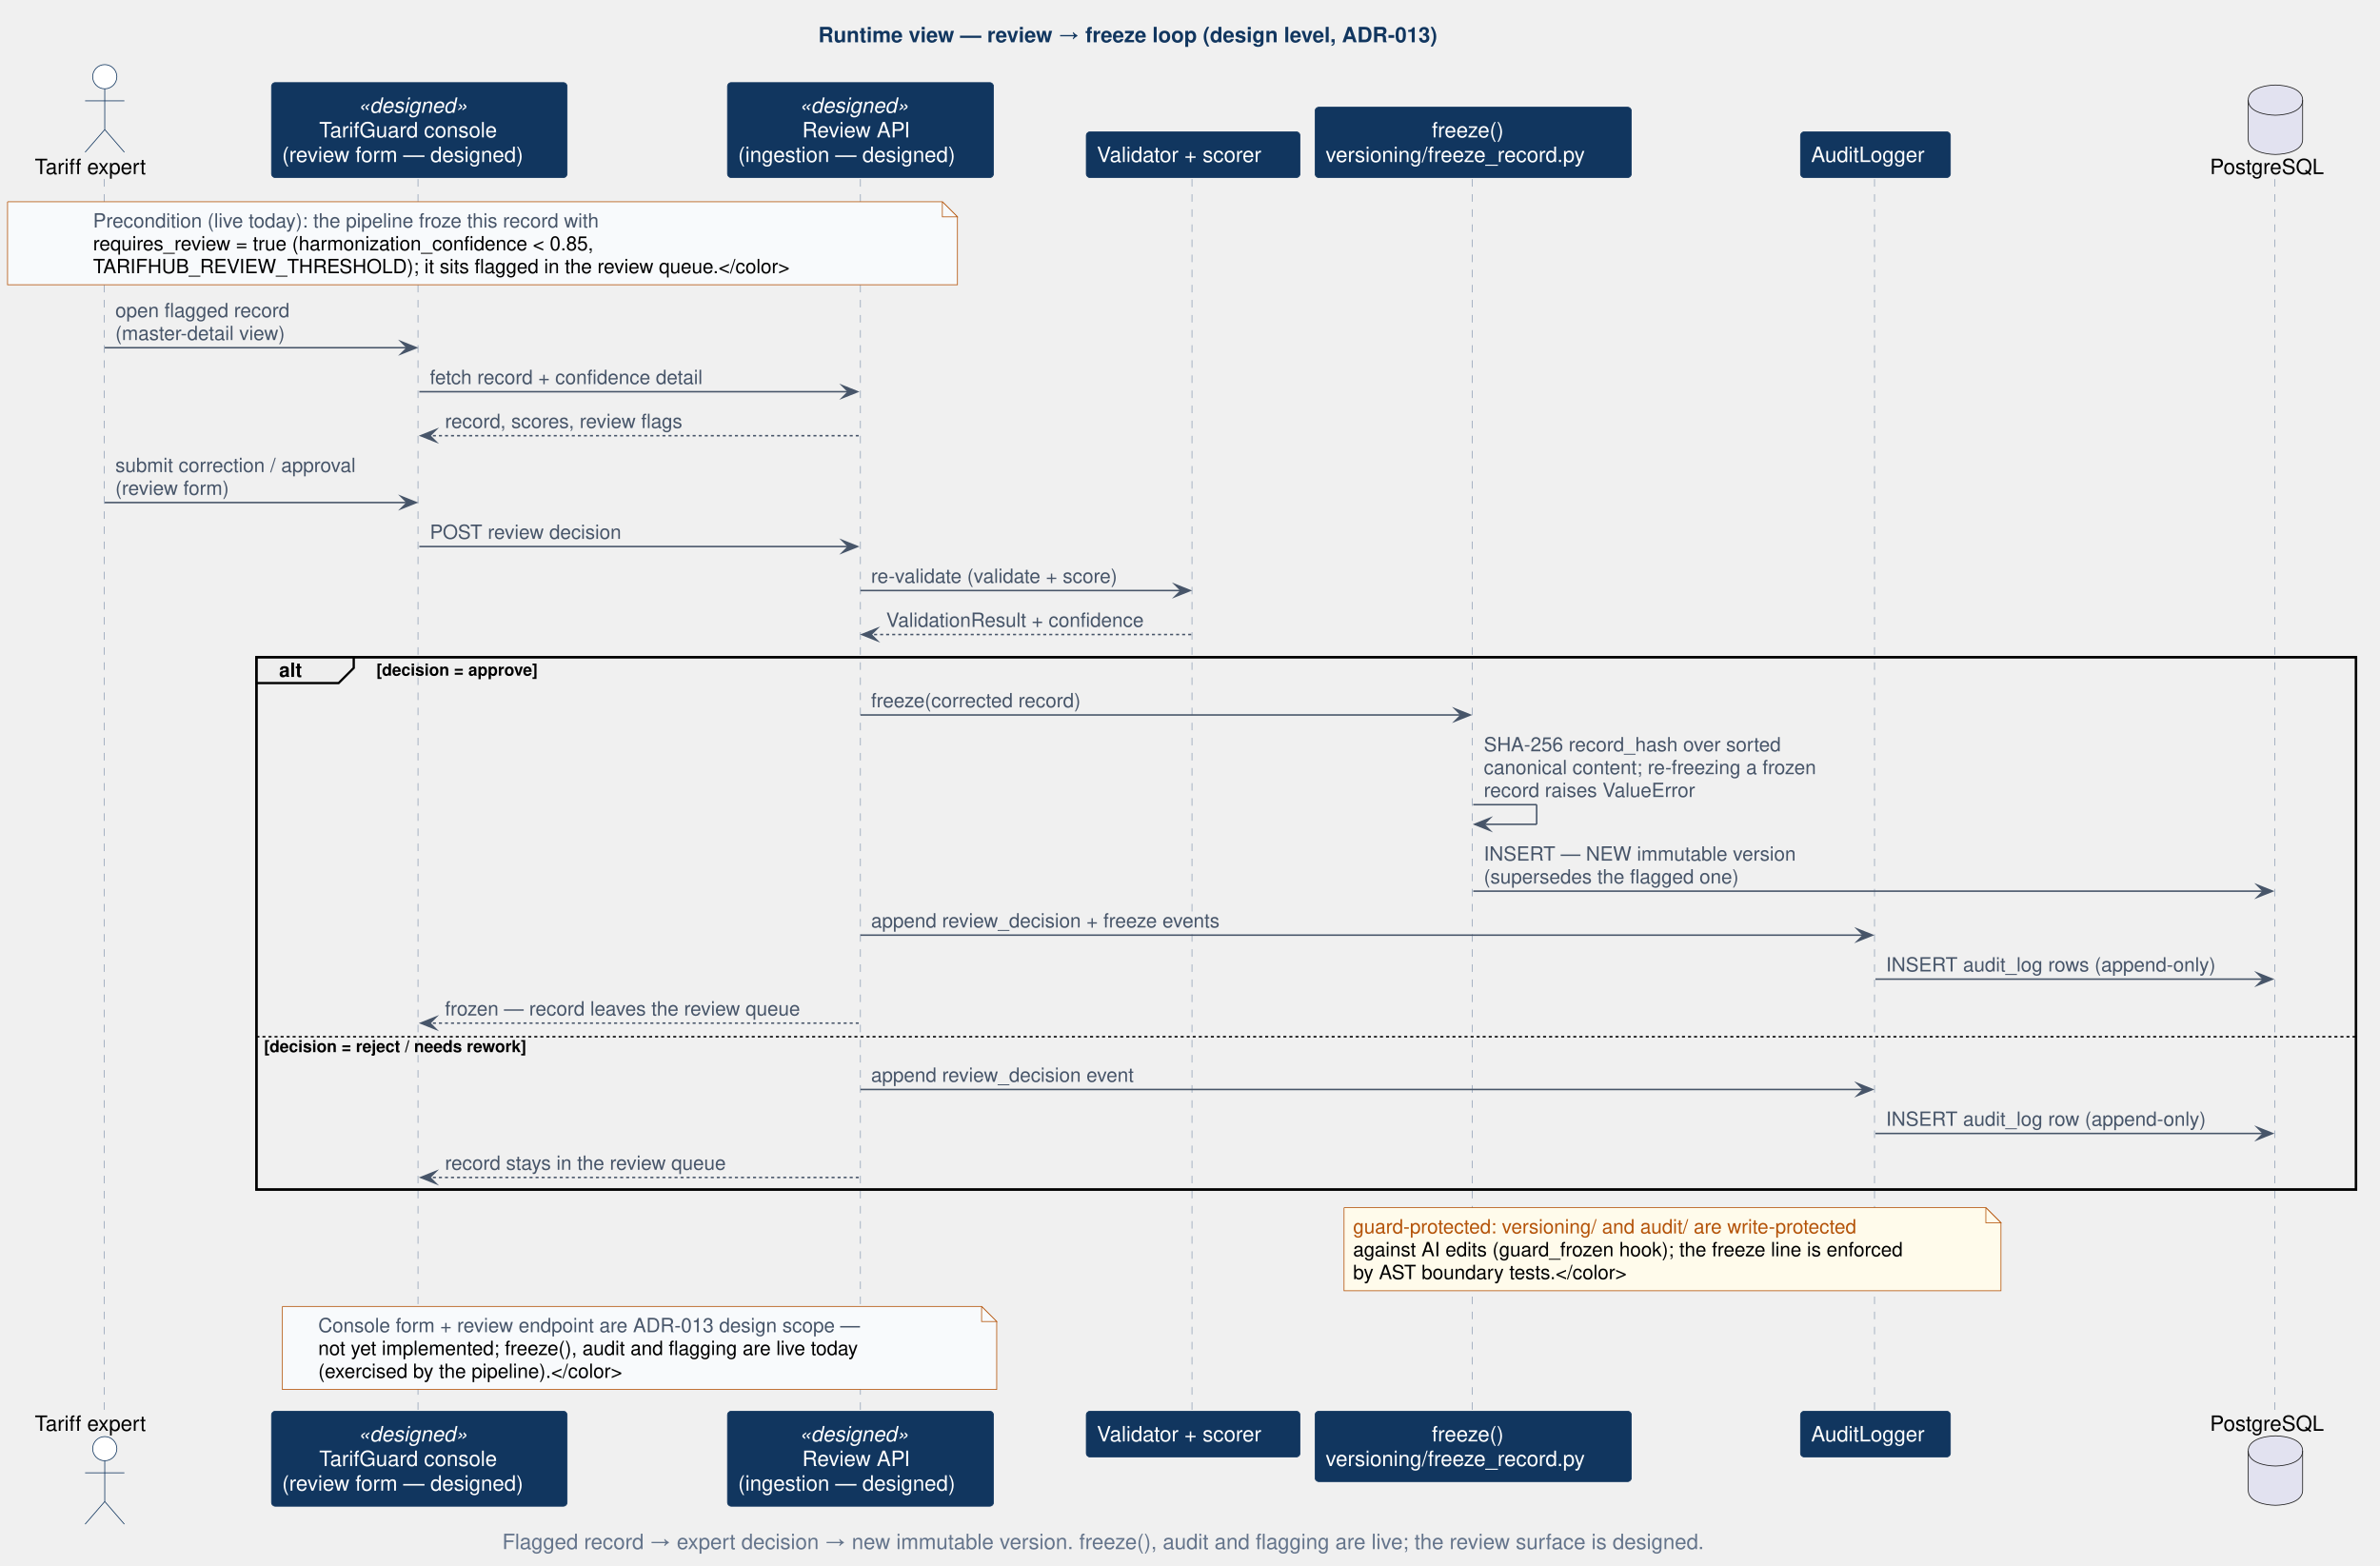
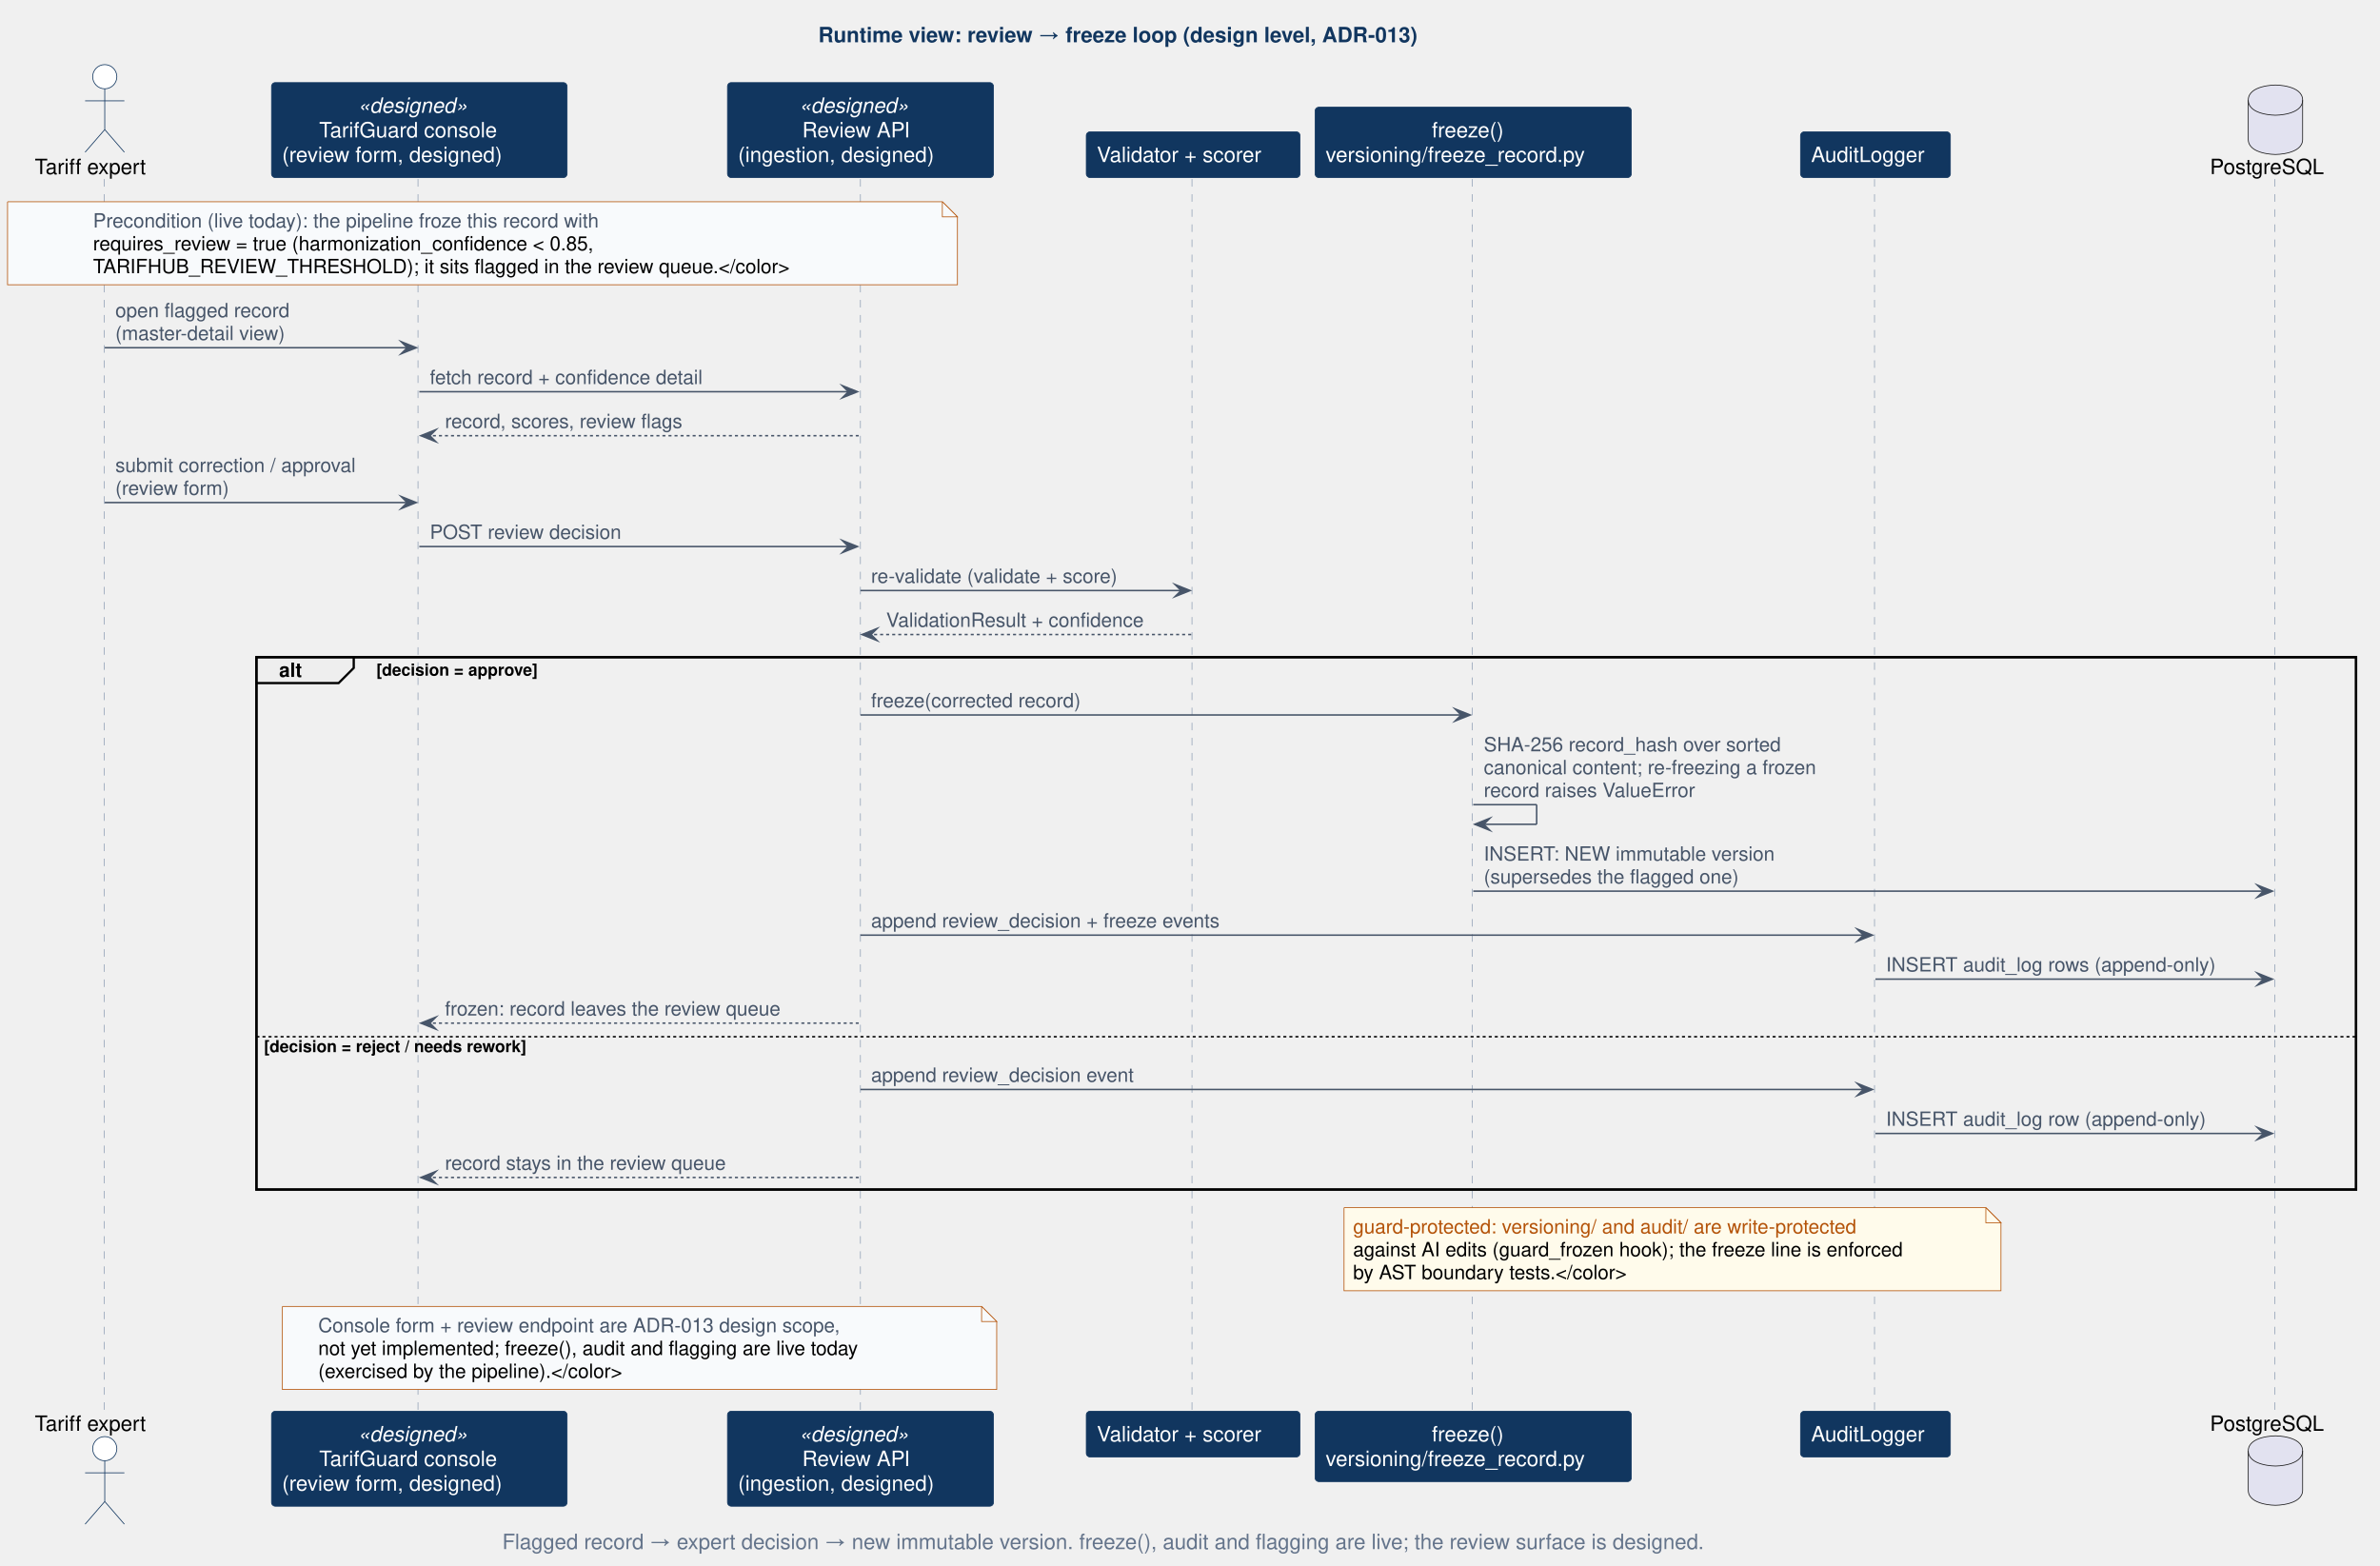
<svg xmlns="http://www.w3.org/2000/svg" contentStyleType="text/css" data-diagram-type="SEQUENCE" height="1037px" preserveAspectRatio="none" style="width:1576px;height:1037px;background:#FFFFFF;" version="1.1" viewBox="0 0 1576 1037" width="1576px" zoomAndPan="magnify">
  <defs />
  <g>
    <g class="title" data-source-line="6">
-       <text fill="#11365F" font-family="Helvetica" font-size="14" font-weight="700" lengthAdjust="spacing" textLength="485.413" x="541.866" y="27.995">Runtime view — review → freeze loop (design level, ADR-013)</text>
+       <text fill="#11365F" font-family="Helvetica" font-size="14" font-weight="700" lengthAdjust="spacing" textLength="485.413" x="541.866" y="27.995">Runtime view: review → freeze loop (design level, ADR-013)</text>
    </g>
    <rect fill="none" height="352.531" style="stroke:#000000;stroke-width:1.5;" width="1390.347" x="169.799" y="435.188" />
    <g class="participant-lifeline" data-entity-uid="part1" data-qualified-name="expert" data-source-line="9" id="part1-lifeline">
      <g>
        <rect fill="#000000" fill-opacity="0" height="816.922" width="8" x="65.364" y="118.594" />
        <line style="stroke:#94A3B8;stroke-width:0.5;stroke-dasharray:5,5;" x1="69" x2="69" y1="118.594" y2="935.516" />
      </g>
    </g>
    <g class="participant-lifeline" data-entity-uid="part2" data-qualified-name="console" data-source-line="10" id="part2-lifeline">
      <g>
        <rect fill="#000000" fill-opacity="0" height="816.922" width="8" x="273.655" y="118.594" />
        <line style="stroke:#94A3B8;stroke-width:0.5;stroke-dasharray:5,5;" x1="276.799" x2="276.799" y1="118.594" y2="935.516" />
      </g>
    </g>
    <g class="participant-lifeline" data-entity-uid="part3" data-qualified-name="api" data-source-line="11" id="part3-lifeline">
      <g>
        <rect fill="#000000" fill-opacity="0" height="816.922" width="8" x="565.806" y="118.594" />
        <line style="stroke:#94A3B8;stroke-width:0.5;stroke-dasharray:5,5;" x1="569.735" x2="569.735" y1="118.594" y2="935.516" />
      </g>
    </g>
    <g class="participant-lifeline" data-entity-uid="part4" data-qualified-name="validator" data-source-line="12" id="part4-lifeline">
      <g>
        <rect fill="#000000" fill-opacity="0" height="816.922" width="8" x="786.082" y="118.594" />
        <line style="stroke:#94A3B8;stroke-width:0.5;stroke-dasharray:5,5;" x1="789.319" x2="789.319" y1="118.594" y2="935.516" />
      </g>
    </g>
    <g class="participant-lifeline" data-entity-uid="part5" data-qualified-name="freeze" data-source-line="13" id="part5-lifeline">
      <g>
        <rect fill="#000000" fill-opacity="0" height="816.922" width="8" x="971.55" y="118.594" />
        <line style="stroke:#94A3B8;stroke-width:0.5;stroke-dasharray:5,5;" x1="974.844" x2="974.844" y1="118.594" y2="935.516" />
      </g>
    </g>
    <g class="participant-lifeline" data-entity-uid="part6" data-qualified-name="audit" data-source-line="14" id="part6-lifeline">
      <g>
        <rect fill="#000000" fill-opacity="0" height="816.922" width="8" x="1237.895" y="118.594" />
        <line style="stroke:#94A3B8;stroke-width:0.5;stroke-dasharray:5,5;" x1="1241.283" x2="1241.283" y1="118.594" y2="935.516" />
      </g>
    </g>
    <g class="participant-lifeline" data-entity-uid="part7" data-qualified-name="db" data-source-line="15" id="part7-lifeline">
      <g>
        <rect fill="#000000" fill-opacity="0" height="816.922" width="8" x="1502.769" y="118.594" />
        <line style="stroke:#94A3B8;stroke-width:0.5;stroke-dasharray:5,5;" x1="1506.393" x2="1506.393" y1="118.594" y2="935.516" />
      </g>
    </g>
    <g class="participant participant-head" data-entity-uid="part1" data-qualified-name="expert" data-source-line="9" id="part1-head">
      <text fill="#000000" font-family="Helvetica" font-size="14" lengthAdjust="spacing" textLength="86.728" x="23" y="115.292">Tariff expert</text>
      <ellipse cx="69.364" cy="50.797" fill="#FFFFFF" rx="8" ry="8" style="stroke:#11365F;stroke-width:0.5;" />
      <path d="M69.364,58.797 L69.364,85.797 M56.364,66.797 L82.364,66.797 M69.364,85.797 L56.364,100.797 M69.364,85.797 L82.364,100.797" fill="none" style="stroke:#11365F;stroke-width:0.5;" />
    </g>
    <g class="participant participant-tail" data-entity-uid="part1" data-qualified-name="expert" data-source-line="9" id="part1-tail">
      <text fill="#000000" font-family="Helvetica" font-size="14" lengthAdjust="spacing" textLength="86.728" x="23" y="947.511">Tariff expert</text>
      <ellipse cx="69.364" cy="959.312" fill="#FFFFFF" rx="8" ry="8" style="stroke:#11365F;stroke-width:0.5;" />
      <path d="M69.364,967.312 L69.364,994.312 M56.364,975.312 L82.364,975.312 M69.364,994.312 L56.364,1009.312 M69.364,994.312 L82.364,1009.312" fill="none" style="stroke:#11365F;stroke-width:0.5;" />
    </g>
    <g class="participant participant-head" data-entity-uid="part2" data-qualified-name="console" data-source-line="10" id="part2-head">
      <rect fill="#11365F" height="62.891" rx="2.5" ry="2.5" style="stroke:#11365F;stroke-width:0.5;" width="195.713" x="179.799" y="54.703" />
      <text fill="#FFFFFF" font-family="Helvetica" font-size="14" font-style="italic" lengthAdjust="spacing" textLength="81.225" x="237.043" y="74.698">«designed»</text>
      <text fill="#FFFFFF" font-family="Helvetica" font-size="14" lengthAdjust="spacing" textLength="132.597" x="211.357" y="90.995">TarifGuard console</text>
-       <text fill="#FFFFFF" font-family="Helvetica" font-size="14" lengthAdjust="spacing" textLength="181.713" x="186.799" y="107.292">(review form — designed)</text>
+       <text fill="#FFFFFF" font-family="Helvetica" font-size="14" lengthAdjust="spacing" textLength="181.713" x="186.799" y="107.292">(review form, designed)</text>
    </g>
    <g class="participant participant-tail" data-entity-uid="part2" data-qualified-name="console" data-source-line="10" id="part2-tail">
      <rect fill="#11365F" height="62.891" rx="2.5" ry="2.5" style="stroke:#11365F;stroke-width:0.5;" width="195.713" x="179.799" y="934.516" />
      <text fill="#FFFFFF" font-family="Helvetica" font-size="14" font-style="italic" lengthAdjust="spacing" textLength="81.225" x="237.043" y="954.511">«designed»</text>
      <text fill="#FFFFFF" font-family="Helvetica" font-size="14" lengthAdjust="spacing" textLength="132.597" x="211.357" y="970.808">TarifGuard console</text>
-       <text fill="#FFFFFF" font-family="Helvetica" font-size="14" lengthAdjust="spacing" textLength="181.713" x="186.799" y="987.105">(review form — designed)</text>
+       <text fill="#FFFFFF" font-family="Helvetica" font-size="14" lengthAdjust="spacing" textLength="181.713" x="186.799" y="987.105">(review form, designed)</text>
    </g>
    <g class="participant participant-head" data-entity-uid="part3" data-qualified-name="api" data-source-line="11" id="part3-head">
      <rect fill="#11365F" height="62.891" rx="2.5" ry="2.5" style="stroke:#11365F;stroke-width:0.5;" width="176.142" x="481.735" y="54.703" />
      <text fill="#FFFFFF" font-family="Helvetica" font-size="14" font-style="italic" lengthAdjust="spacing" textLength="81.225" x="529.193" y="74.698">«designed»</text>
      <text fill="#FFFFFF" font-family="Helvetica" font-size="14" lengthAdjust="spacing" textLength="77.178" x="531.217" y="90.995">Review API</text>
-       <text fill="#FFFFFF" font-family="Helvetica" font-size="14" lengthAdjust="spacing" textLength="162.142" x="488.735" y="107.292">(ingestion — designed)</text>
+       <text fill="#FFFFFF" font-family="Helvetica" font-size="14" lengthAdjust="spacing" textLength="162.142" x="488.735" y="107.292">(ingestion, designed)</text>
    </g>
    <g class="participant participant-tail" data-entity-uid="part3" data-qualified-name="api" data-source-line="11" id="part3-tail">
      <rect fill="#11365F" height="62.891" rx="2.5" ry="2.5" style="stroke:#11365F;stroke-width:0.5;" width="176.142" x="481.735" y="934.516" />
      <text fill="#FFFFFF" font-family="Helvetica" font-size="14" font-style="italic" lengthAdjust="spacing" textLength="81.225" x="529.193" y="954.511">«designed»</text>
      <text fill="#FFFFFF" font-family="Helvetica" font-size="14" lengthAdjust="spacing" textLength="77.178" x="531.217" y="970.808">Review API</text>
-       <text fill="#FFFFFF" font-family="Helvetica" font-size="14" lengthAdjust="spacing" textLength="162.142" x="488.735" y="987.105">(ingestion — designed)</text>
+       <text fill="#FFFFFF" font-family="Helvetica" font-size="14" lengthAdjust="spacing" textLength="162.142" x="488.735" y="987.105">(ingestion, designed)</text>
    </g>
    <g class="participant participant-head" data-entity-uid="part4" data-qualified-name="validator" data-source-line="12" id="part4-head">
      <rect fill="#11365F" height="30.297" rx="2.5" ry="2.5" style="stroke:#11365F;stroke-width:0.5;" width="141.524" x="719.319" y="87.297" />
      <text fill="#FFFFFF" font-family="Helvetica" font-size="14" lengthAdjust="spacing" textLength="127.524" x="726.319" y="107.292">Validator + scorer</text>
    </g>
    <g class="participant participant-tail" data-entity-uid="part4" data-qualified-name="validator" data-source-line="12" id="part4-tail">
      <rect fill="#11365F" height="30.297" rx="2.5" ry="2.5" style="stroke:#11365F;stroke-width:0.5;" width="141.524" x="719.319" y="934.516" />
      <text fill="#FFFFFF" font-family="Helvetica" font-size="14" lengthAdjust="spacing" textLength="127.524" x="726.319" y="954.511">Validator + scorer</text>
    </g>
    <g class="participant participant-head" data-entity-uid="part5" data-qualified-name="freeze" data-source-line="13" id="part5-head">
      <rect fill="#11365F" height="46.594" rx="2.5" ry="2.5" style="stroke:#11365F;stroke-width:0.5;" width="209.412" x="870.844" y="71" />
      <text fill="#FFFFFF" font-family="Helvetica" font-size="14" lengthAdjust="spacing" textLength="54.797" x="948.151" y="90.995">freeze()</text>
      <text fill="#FFFFFF" font-family="Helvetica" font-size="14" lengthAdjust="spacing" textLength="195.412" x="877.844" y="107.292">versioning/freeze_record.py</text>
    </g>
    <g class="participant participant-tail" data-entity-uid="part5" data-qualified-name="freeze" data-source-line="13" id="part5-tail">
      <rect fill="#11365F" height="46.594" rx="2.5" ry="2.5" style="stroke:#11365F;stroke-width:0.5;" width="209.412" x="870.844" y="934.516" />
      <text fill="#FFFFFF" font-family="Helvetica" font-size="14" lengthAdjust="spacing" textLength="54.797" x="948.151" y="954.511">freeze()</text>
      <text fill="#FFFFFF" font-family="Helvetica" font-size="14" lengthAdjust="spacing" textLength="195.412" x="877.844" y="970.808">versioning/freeze_record.py</text>
    </g>
    <g class="participant participant-head" data-entity-uid="part6" data-qualified-name="audit" data-source-line="14" id="part6-head">
      <rect fill="#11365F" height="30.297" rx="2.5" ry="2.5" style="stroke:#11365F;stroke-width:0.5;" width="99.224" x="1192.283" y="87.297" />
      <text fill="#FFFFFF" font-family="Helvetica" font-size="14" lengthAdjust="spacing" textLength="85.224" x="1199.283" y="107.292">AuditLogger</text>
    </g>
    <g class="participant participant-tail" data-entity-uid="part6" data-qualified-name="audit" data-source-line="14" id="part6-tail">
      <rect fill="#11365F" height="30.297" rx="2.5" ry="2.5" style="stroke:#11365F;stroke-width:0.5;" width="99.224" x="1192.283" y="934.516" />
      <text fill="#FFFFFF" font-family="Helvetica" font-size="14" lengthAdjust="spacing" textLength="85.224" x="1199.283" y="954.511">AuditLogger</text>
    </g>
    <g class="participant participant-head" data-entity-uid="part7" data-qualified-name="db" data-source-line="15" id="part7-head">
      <text fill="#000000" font-family="Helvetica" font-size="14" lengthAdjust="spacing" textLength="80.753" x="1463.393" y="115.292">PostgreSQL</text>
      <path d="M1488.769,66.297 C1488.769,56.297 1506.769,56.297 1506.769,56.297 C1506.769,56.297 1524.769,56.297 1524.769,66.297 L1524.769,92.297 C1524.769,102.297 1506.769,102.297 1506.769,102.297 C1506.769,102.297 1488.769,102.297 1488.769,92.297 L1488.769,66.297" fill="#E2E2F0" style="stroke:#181818;stroke-width:0.5;" />
      <path d="M1488.769,66.297 C1488.769,76.297 1506.769,76.297 1506.769,76.297 C1506.769,76.297 1524.769,76.297 1524.769,66.297" fill="none" style="stroke:#181818;stroke-width:0.5;" />
    </g>
    <g class="participant participant-tail" data-entity-uid="part7" data-qualified-name="db" data-source-line="15" id="part7-tail">
      <text fill="#000000" font-family="Helvetica" font-size="14" lengthAdjust="spacing" textLength="80.753" x="1463.393" y="947.511">PostgreSQL</text>
      <path d="M1488.769,960.812 C1488.769,950.812 1506.769,950.812 1506.769,950.812 C1506.769,950.812 1524.769,950.812 1524.769,960.812 L1524.769,986.812 C1524.769,996.812 1506.769,996.812 1506.769,996.812 C1506.769,996.812 1488.769,996.812 1488.769,986.812 L1488.769,960.812" fill="#E2E2F0" style="stroke:#181818;stroke-width:0.5;" />
      <path d="M1488.769,960.812 C1488.769,970.812 1506.769,970.812 1506.769,970.812 C1506.769,970.812 1524.769,970.812 1524.769,960.812" fill="none" style="stroke:#181818;stroke-width:0.5;" />
    </g>
    <path d="M5,133.594 L5,188.594 L634,188.594 L634,143.594 L624,133.594 L5,133.594" fill="#F8FAFC" style="stroke:#B45309;stroke-width:0.5;" />
    <path d="M624,133.594 L624,143.594 L634,143.594 L624,133.594" fill="#F8FAFC" style="stroke:#B45309;stroke-width:0.5;" />
    <text fill="#475569" font-family="Helvetica" font-size="13" lengthAdjust="spacing" textLength="387.696" x="61.611" y="150.661">Precondition (live today): the pipeline froze this record with</text>
    <text fill="#000000" font-family="Helvetica" font-size="13" lengthAdjust="spacing" textLength="381.989" x="61.611" y="165.793">requires_review = true (harmonization_confidence &lt; 0.85,</text>
    <text fill="#000000" font-family="Helvetica" font-size="13" lengthAdjust="spacing" textLength="507.654" x="61.611" y="180.926">TARIFHUB_REVIEW_THRESHOLD); it sits flagged in the review queue.&lt;/color&gt;</text>
    <g class="message" data-entity-1="part1" data-entity-2="part2" data-source-line="23" id="msg1">
      <polygon fill="#475569" points="265.655,226.258,275.655,230.258,265.655,234.258,269.655,230.258" style="stroke:#475569;stroke-width:1;stroke-linejoin:miter;stroke-miterlimit:10;" />
      <line style="stroke:#475569;stroke-width:1;" x1="69.364" x2="271.655" y1="230.258" y2="230.258" />
      <text fill="#475569" font-family="Helvetica" font-size="13" lengthAdjust="spacing" textLength="131.657" x="76.364" y="210.059">open flagged record</text>
      <text fill="#475569" font-family="Helvetica" font-size="13" lengthAdjust="spacing" textLength="131.282" x="76.364" y="225.192">(master-detail view)</text>
    </g>
    <g class="message" data-entity-1="part2" data-entity-2="part3" data-source-line="24" id="msg2">
      <polygon fill="#475569" points="557.806,255.391,567.806,259.391,557.806,263.391,561.806,259.391" style="stroke:#475569;stroke-width:1;stroke-linejoin:miter;stroke-miterlimit:10;" />
      <line style="stroke:#475569;stroke-width:1;" x1="277.655" x2="563.806" y1="259.391" y2="259.391" />
      <text fill="#475569" font-family="Helvetica" font-size="13" lengthAdjust="spacing" textLength="210.222" x="284.655" y="254.325">fetch record + confidence detail</text>
    </g>
    <g class="message" data-entity-1="part3" data-entity-2="part2" data-source-line="25" id="msg3">
      <polygon fill="#475569" points="288.655,284.523,278.655,288.523,288.655,292.523,284.655,288.523" style="stroke:#475569;stroke-width:1;stroke-linejoin:miter;stroke-miterlimit:10;" />
      <line style="stroke:#475569;stroke-width:1;stroke-dasharray:2,2;" x1="282.655" x2="568.806" y1="288.523" y2="288.523" />
      <text fill="#475569" font-family="Helvetica" font-size="13" lengthAdjust="spacing" textLength="179.15" x="294.655" y="283.457">record, scores, review flags</text>
    </g>
    <g class="message" data-entity-1="part1" data-entity-2="part2" data-source-line="26" id="msg4">
      <polygon fill="#475569" points="265.655,328.789,275.655,332.789,265.655,336.789,269.655,332.789" style="stroke:#475569;stroke-width:1;stroke-linejoin:miter;stroke-miterlimit:10;" />
      <line style="stroke:#475569;stroke-width:1;" x1="69.364" x2="271.655" y1="332.789" y2="332.789" />
      <text fill="#475569" font-family="Helvetica" font-size="13" lengthAdjust="spacing" textLength="184.292" x="76.364" y="312.59">submit correction / approval</text>
      <text fill="#475569" font-family="Helvetica" font-size="13" lengthAdjust="spacing" textLength="88.093" x="76.364" y="327.723">(review form)</text>
    </g>
    <g class="message" data-entity-1="part2" data-entity-2="part3" data-source-line="27" id="msg5">
      <polygon fill="#475569" points="557.806,357.922,567.806,361.922,557.806,365.922,561.806,361.922" style="stroke:#475569;stroke-width:1;stroke-linejoin:miter;stroke-miterlimit:10;" />
      <line style="stroke:#475569;stroke-width:1;" x1="277.655" x2="563.806" y1="361.922" y2="361.922" />
      <text fill="#475569" font-family="Helvetica" font-size="13" lengthAdjust="spacing" textLength="139.394" x="284.655" y="356.856">POST review decision</text>
    </g>
    <g class="message" data-entity-1="part3" data-entity-2="part4" data-source-line="29" id="msg6">
      <polygon fill="#475569" points="778.082,387.055,788.082,391.055,778.082,395.055,782.082,391.055" style="stroke:#475569;stroke-width:1;stroke-linejoin:miter;stroke-miterlimit:10;" />
      <line style="stroke:#475569;stroke-width:1;" x1="569.806" x2="784.082" y1="391.055" y2="391.055" />
      <text fill="#475569" font-family="Helvetica" font-size="13" lengthAdjust="spacing" textLength="191.077" x="576.806" y="385.989">re-validate (validate + score)</text>
    </g>
    <g class="message" data-entity-1="part4" data-entity-2="part3" data-source-line="30" id="msg7">
      <polygon fill="#475569" points="580.806,416.188,570.806,420.188,580.806,424.188,576.806,420.188" style="stroke:#475569;stroke-width:1;stroke-linejoin:miter;stroke-miterlimit:10;" />
      <line style="stroke:#475569;stroke-width:1;stroke-dasharray:2,2;" x1="574.806" x2="789.082" y1="420.188" y2="420.188" />
      <text fill="#475569" font-family="Helvetica" font-size="13" lengthAdjust="spacing" textLength="196.276" x="586.806" y="415.122">ValidationResult + confidence</text>
    </g>
    <path d="M169.799,435.188 L234.242,435.188 L234.242,442.32 L224.242,452.32 L169.799,452.32 L169.799,435.188" fill="#EEEEEE" style="stroke:#000000;stroke-width:1.5;" />
    <rect fill="none" height="352.531" style="stroke:#000000;stroke-width:1.5;" width="1390.347" x="169.799" y="435.188" />
    <text fill="#000000" font-family="Helvetica" font-size="13" font-weight="700" lengthAdjust="spacing" textLength="19.443" x="184.799" y="448.254">alt</text>
    <text fill="#000000" font-family="Helvetica" font-size="11" font-weight="700" lengthAdjust="spacing" textLength="129.046" x="249.242" y="447.398">[decision = approve]</text>
    <g class="message" data-entity-1="part3" data-entity-2="part5" data-source-line="33" id="msg8">
      <polygon fill="#475569" points="963.55,469.453,973.55,473.453,963.55,477.453,967.55,473.453" style="stroke:#475569;stroke-width:1;stroke-linejoin:miter;stroke-miterlimit:10;" />
      <line style="stroke:#475569;stroke-width:1;" x1="569.806" x2="969.55" y1="473.453" y2="473.453" />
      <text fill="#475569" font-family="Helvetica" font-size="13" lengthAdjust="spacing" textLength="159.339" x="576.806" y="468.387">freeze(corrected record)</text>
    </g>
    <g class="message" data-entity-1="part5" data-entity-2="part5" data-source-line="34" id="msg9">
      <line style="stroke:#475569;stroke-width:1;" x1="975.55" x2="1017.55" y1="532.852" y2="532.852" />
      <line style="stroke:#475569;stroke-width:1;" x1="1017.55" x2="1017.55" y1="532.852" y2="545.852" />
      <line style="stroke:#475569;stroke-width:1;" x1="976.55" x2="1017.55" y1="545.852" y2="545.852" />
      <polygon fill="#475569" points="986.55,541.852,976.55,545.852,986.55,549.852,982.55,545.852" style="stroke:#475569;stroke-width:1;stroke-linejoin:miter;stroke-miterlimit:10;" />
      <text fill="#475569" font-family="Helvetica" font-size="13" lengthAdjust="spacing" textLength="218.988" x="982.55" y="497.52">SHA-256 record_hash over sorted</text>
      <text fill="#475569" font-family="Helvetica" font-size="13" lengthAdjust="spacing" textLength="252.345" x="982.55" y="512.653">canonical content; re-freezing a frozen</text>
      <text fill="#475569" font-family="Helvetica" font-size="13" lengthAdjust="spacing" textLength="157.682" x="982.55" y="527.786">record raises ValueError</text>
    </g>
    <g class="message" data-entity-1="part5" data-entity-2="part7" data-source-line="35" id="msg10">
      <polygon fill="#475569" points="1494.769,586.117,1504.769,590.117,1494.769,594.117,1498.769,590.117" style="stroke:#475569;stroke-width:1;stroke-linejoin:miter;stroke-miterlimit:10;" />
      <line style="stroke:#475569;stroke-width:1;" x1="975.55" x2="1500.769" y1="590.117" y2="590.117" />
-       <text fill="#475569" font-family="Helvetica" font-size="13" lengthAdjust="spacing" textLength="225.037" x="982.55" y="569.918">INSERT — NEW immutable version</text>
+       <text fill="#475569" font-family="Helvetica" font-size="13" lengthAdjust="spacing" textLength="225.037" x="982.55" y="569.918">INSERT: NEW immutable version</text>
      <text fill="#475569" font-family="Helvetica" font-size="13" lengthAdjust="spacing" textLength="191.375" x="982.55" y="585.051">(supersedes the flagged one)</text>
    </g>
    <g class="message" data-entity-1="part3" data-entity-2="part6" data-source-line="36" id="msg11">
      <polygon fill="#475569" points="1229.895,615.25,1239.895,619.25,1229.895,623.25,1233.895,619.25" style="stroke:#475569;stroke-width:1;stroke-linejoin:miter;stroke-miterlimit:10;" />
      <line style="stroke:#475569;stroke-width:1;" x1="569.806" x2="1235.895" y1="619.25" y2="619.25" />
      <text fill="#475569" font-family="Helvetica" font-size="13" lengthAdjust="spacing" textLength="264.285" x="576.806" y="614.184">append review_decision + freeze events</text>
    </g>
    <g class="message" data-entity-1="part6" data-entity-2="part7" data-source-line="37" id="msg12">
      <polygon fill="#475569" points="1494.769,644.383,1504.769,648.383,1494.769,652.383,1498.769,648.383" style="stroke:#475569;stroke-width:1;stroke-linejoin:miter;stroke-miterlimit:10;" />
      <line style="stroke:#475569;stroke-width:1;" x1="1241.895" x2="1500.769" y1="648.383" y2="648.383" />
      <text fill="#475569" font-family="Helvetica" font-size="13" lengthAdjust="spacing" textLength="240.875" x="1248.895" y="643.317">INSERT audit_log rows (append-only)</text>
    </g>
    <g class="message" data-entity-1="part3" data-entity-2="part2" data-source-line="38" id="msg13">
      <polygon fill="#475569" points="288.655,673.516,278.655,677.516,288.655,681.516,284.655,677.516" style="stroke:#475569;stroke-width:1;stroke-linejoin:miter;stroke-miterlimit:10;" />
      <line style="stroke:#475569;stroke-width:1;stroke-dasharray:2,2;" x1="282.655" x2="568.806" y1="677.516" y2="677.516" />
-       <text fill="#475569" font-family="Helvetica" font-size="13" lengthAdjust="spacing" textLength="268.15" x="294.655" y="672.45">frozen — record leaves the review queue</text>
+       <text fill="#475569" font-family="Helvetica" font-size="13" lengthAdjust="spacing" textLength="268.15" x="294.655" y="672.45">frozen: record leaves the review queue</text>
    </g>
    <line style="stroke:#000000;stroke-width:1;stroke-dasharray:2,2;" x1="169.799" x2="1560.146" y1="686.516" y2="686.516" />
    <text fill="#000000" font-family="Helvetica" font-size="11" font-weight="700" lengthAdjust="spacing" textLength="210.182" x="174.799" y="696.726">[decision = reject / needs rework]</text>
    <g class="message" data-entity-1="part3" data-entity-2="part6" data-source-line="40" id="msg14">
      <polygon fill="#475569" points="1229.895,717.453,1239.895,721.453,1229.895,725.453,1233.895,721.453" style="stroke:#475569;stroke-width:1;stroke-linejoin:miter;stroke-miterlimit:10;" />
      <line style="stroke:#475569;stroke-width:1;" x1="569.806" x2="1235.895" y1="721.453" y2="721.453" />
      <text fill="#475569" font-family="Helvetica" font-size="13" lengthAdjust="spacing" textLength="197.615" x="576.806" y="716.387">append review_decision event</text>
    </g>
    <g class="message" data-entity-1="part6" data-entity-2="part7" data-source-line="41" id="msg15">
      <polygon fill="#475569" points="1494.769,746.586,1504.769,750.586,1494.769,754.586,1498.769,750.586" style="stroke:#475569;stroke-width:1;stroke-linejoin:miter;stroke-miterlimit:10;" />
      <line style="stroke:#475569;stroke-width:1;" x1="1241.895" x2="1500.769" y1="750.586" y2="750.586" />
      <text fill="#475569" font-family="Helvetica" font-size="13" lengthAdjust="spacing" textLength="234.102" x="1248.895" y="745.52">INSERT audit_log row (append-only)</text>
    </g>
    <g class="message" data-entity-1="part3" data-entity-2="part2" data-source-line="42" id="msg16">
      <polygon fill="#475569" points="288.655,775.719,278.655,779.719,288.655,783.719,284.655,779.719" style="stroke:#475569;stroke-width:1;stroke-linejoin:miter;stroke-miterlimit:10;" />
      <line style="stroke:#475569;stroke-width:1;stroke-dasharray:2,2;" x1="282.655" x2="568.806" y1="779.719" y2="779.719" />
      <text fill="#475569" font-family="Helvetica" font-size="13" lengthAdjust="spacing" textLength="214.195" x="294.655" y="774.653">record stays in the review queue</text>
    </g>
    <path d="M890,799.719 L890,854.719 L1325,854.719 L1325,809.719 L1315,799.719 L890,799.719" fill="#FFFBEB" style="stroke:#B45309;stroke-width:0.5;" />
    <path d="M1315,799.719 L1315,809.719 L1325,809.719 L1315,799.719" fill="#FFFBEB" style="stroke:#B45309;stroke-width:0.5;" />
    <text fill="#B45309" font-family="Helvetica" font-size="13" lengthAdjust="spacing" textLength="386.852" x="896" y="816.786">guard-protected: versioning/ and audit/ are write-protected</text>
    <text fill="#000000" font-family="Helvetica" font-size="13" lengthAdjust="spacing" textLength="414.673" x="896" y="831.918">against AI edits (guard_frozen hook); the freeze line is enforced</text>
    <text fill="#000000" font-family="Helvetica" font-size="13" lengthAdjust="spacing" textLength="209.416" x="896" y="847.051">by AST boundary tests.&lt;/color&gt;</text>
    <path d="M187,865.117 L187,920.117 L660,920.117 L660,875.117 L650,865.117 L187,865.117" fill="#F8FAFC" style="stroke:#B45309;stroke-width:0.5;" />
    <path d="M650,865.117 L650,875.117 L660,875.117 L650,865.117" fill="#F8FAFC" style="stroke:#B45309;stroke-width:0.5;" />
-     <text fill="#475569" font-family="Helvetica" font-size="13" lengthAdjust="spacing" textLength="404.149" x="210.728" y="882.184">Console form + review endpoint are ADR-013 design scope —</text>
+     <text fill="#475569" font-family="Helvetica" font-size="13" lengthAdjust="spacing" textLength="404.149" x="210.728" y="882.184">Console form + review endpoint are ADR-013 design scope,</text>
    <text fill="#000000" font-family="Helvetica" font-size="13" lengthAdjust="spacing" textLength="416.622" x="210.728" y="897.317">not yet implemented; freeze(), audit and flagging are live today</text>
    <text fill="#000000" font-family="Helvetica" font-size="13" lengthAdjust="spacing" textLength="236.52" x="210.728" y="912.45">(exercised by the pipeline).&lt;/color&gt;</text>
    <g class="caption" data-source-line="7">
      <text fill="#64748B" font-family="Helvetica" font-size="14" lengthAdjust="spacing" textLength="903.964" x="332.591" y="1025.808">Flagged record → expert decision → new immutable version. freeze(), audit and flagging are live; the review surface is designed.</text>
    </g>
  </g>
</svg>
